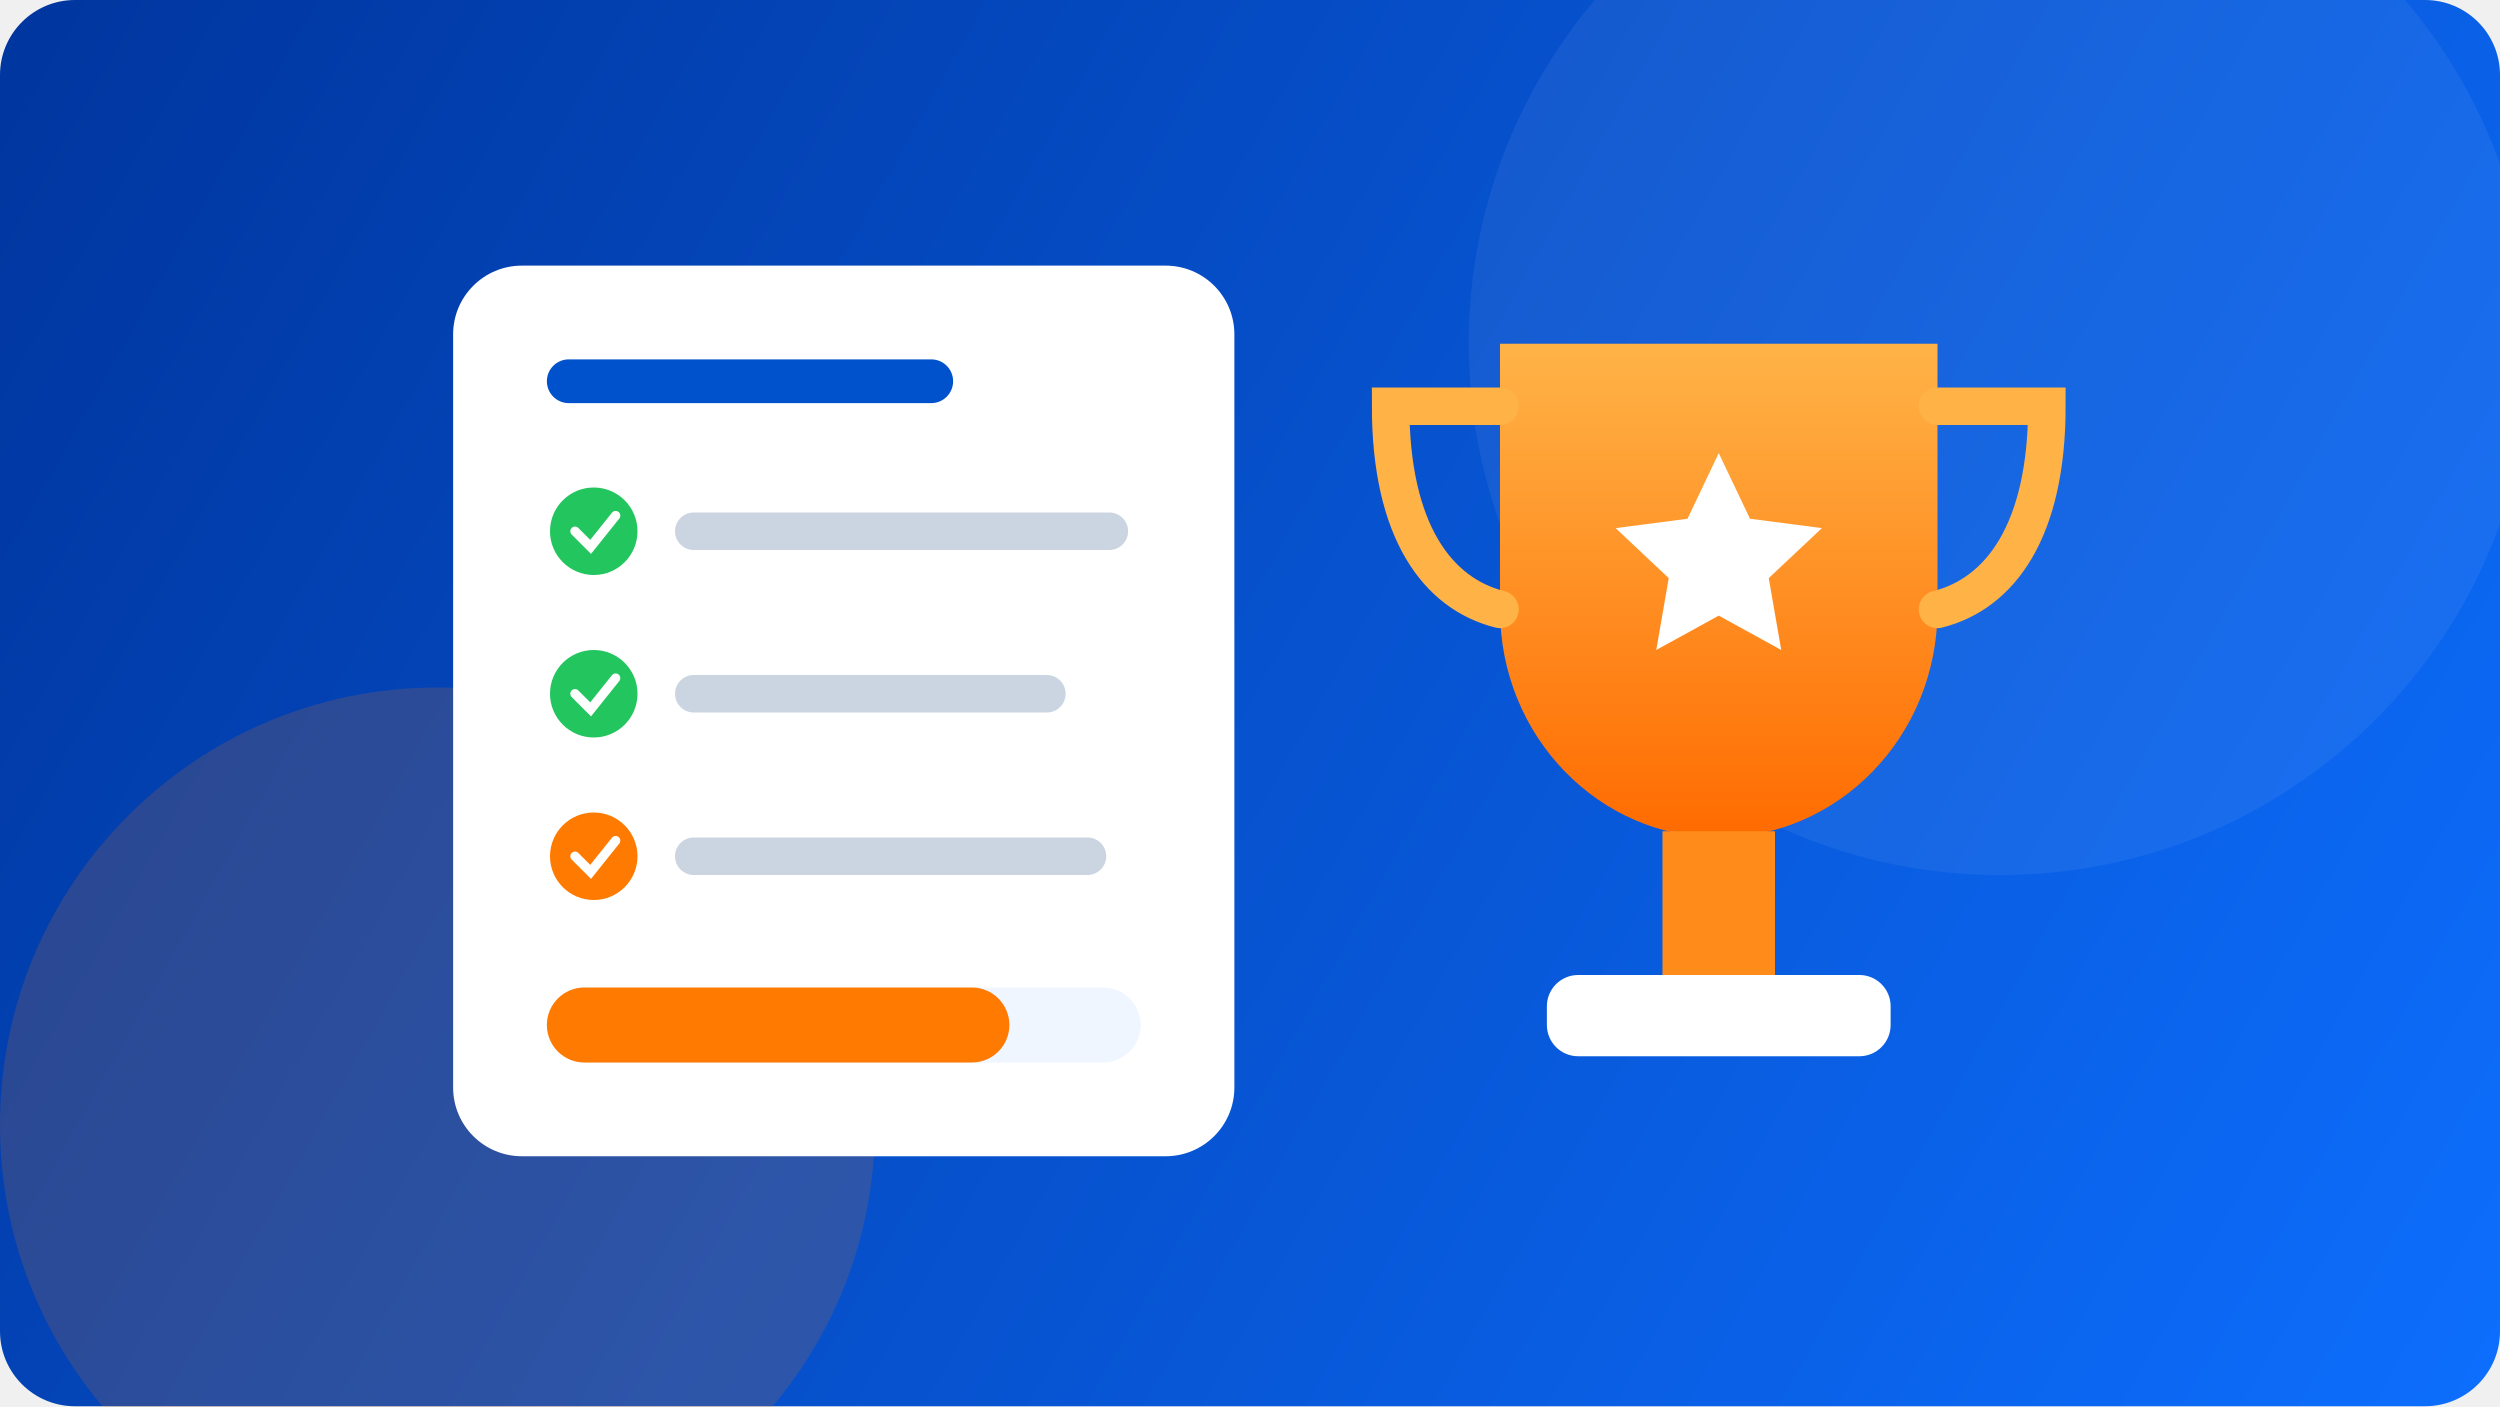
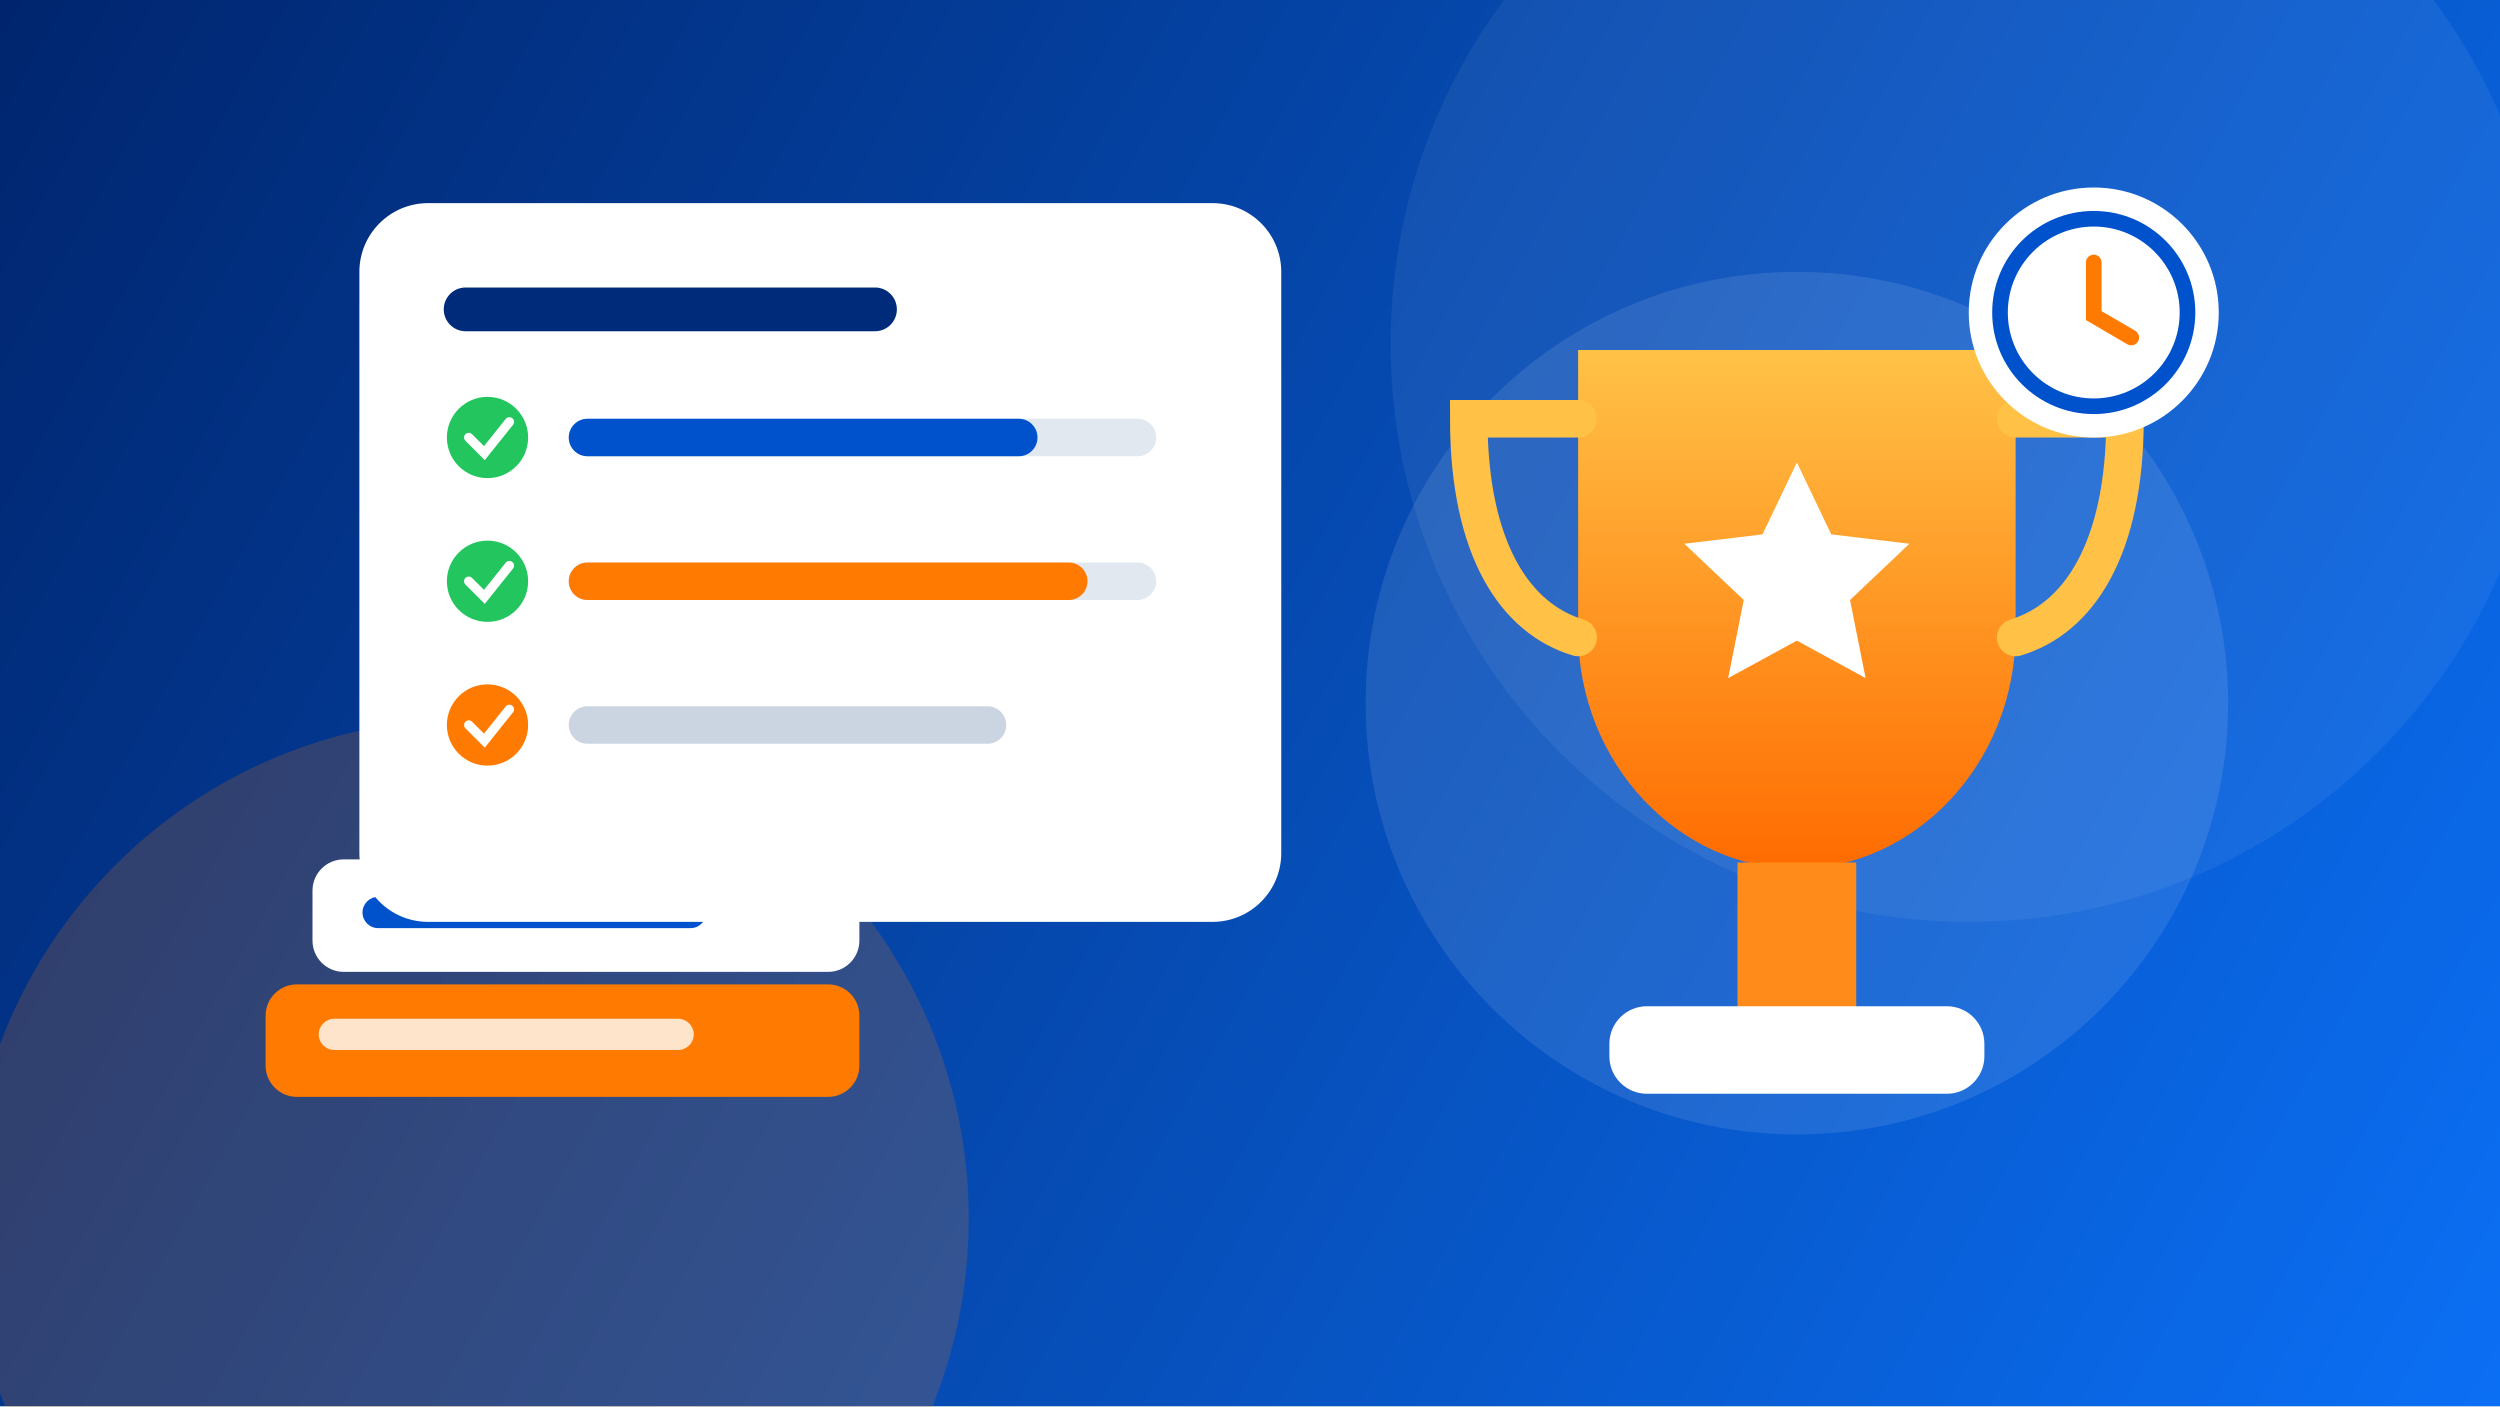
<svg xmlns="http://www.w3.org/2000/svg" viewBox="0 0 800 450" fill="none">
  <defs>
-     <linearGradient id="bg2" x1="0" y1="0" x2="800" y2="450" gradientUnits="userSpaceOnUse">
-       <stop offset="0%" stop-color="#00359E" />
-       <stop offset="100%" stop-color="#0D6EFD" />
+     <linearGradient id="ce-bg" x1="0" y1="0" x2="800" y2="450" gradientUnits="userSpaceOnUse">
+       <stop offset="0%" stop-color="#00256E" />
+       <stop offset="100%" stop-color="#0B6FF4" />
    </linearGradient>
-     <linearGradient id="gold" x1="0" y1="0" x2="0" y2="1">
-       <stop offset="0%" stop-color="#FFB347" />
+     <linearGradient id="ce-gold" x1="0" y1="0" x2="0" y2="1">
+       <stop offset="0%" stop-color="#FFC247" />
      <stop offset="100%" stop-color="#FF6B00" />
    </linearGradient>
  </defs>
-   <rect width="800" height="450" rx="24" fill="url(#bg2)" />
-   <circle cx="640" cy="110" r="170" fill="#FFFFFF" fill-opacity="0.06" />
-   <circle cx="140" cy="360" r="140" fill="#FF7A00" fill-opacity="0.16" />
-   <rect x="145" y="85" width="250" height="285" rx="22" fill="#FFFFFF" />
-   <rect x="175" y="115" width="130" height="14" rx="7" fill="#0052CC" />
-   <circle cx="190" cy="170" r="14" fill="#22C55E" />
-   <path d="M184 170L189 175L197 165" stroke="#FFFFFF" stroke-width="3" stroke-linecap="round" />
-   <rect x="216" y="164" width="145" height="12" rx="6" fill="#CBD5E1" />
-   <circle cx="190" cy="222" r="14" fill="#22C55E" />
-   <path d="M184 222L189 227L197 217" stroke="#FFFFFF" stroke-width="3" stroke-linecap="round" />
-   <rect x="216" y="216" width="125" height="12" rx="6" fill="#CBD5E1" />
-   <circle cx="190" cy="274" r="14" fill="#FF7A00" />
-   <path d="M184 274L189 279L197 269" stroke="#FFFFFF" stroke-width="3" stroke-linecap="round" />
-   <rect x="216" y="268" width="138" height="12" rx="6" fill="#CBD5E1" />
-   <rect x="175" y="316" width="190" height="24" rx="12" fill="#EFF6FF" />
-   <rect x="175" y="316" width="148" height="24" rx="12" fill="#FF7A00" />
-   <path d="M480 110H620V195C620 236 588 268 550 268C512 268 480 236 480 195V110Z" fill="url(#gold)" />
-   <path d="M480 130H445C445 170 460 190 480 195" stroke="#FFB347" stroke-width="12" stroke-linecap="round" />
-   <path d="M620 130H655C655 170 640 190 620 195" stroke="#FFB347" stroke-width="12" stroke-linecap="round" />
-   <rect x="532" y="266" width="36" height="48" fill="#FF8C1A" />
-   <rect x="495" y="312" width="110" height="26" rx="10" fill="#FFFFFF" />
-   <path d="M550 145L560 166L583 169L566 185L570 208L550 197L530 208L534 185L517 169L540 166L550 145Z" fill="#FFFFFF" />
+   <rect width="800" height="450" fill="url(#ce-bg)" />
+   <circle cx="630" cy="110" r="185" fill="#FFFFFF" fill-opacity="0.06" />
+   <circle cx="150" cy="390" r="160" fill="#FF7A00" fill-opacity="0.18" />
+   <rect x="85" y="315" width="190" height="36" rx="10" fill="#FF7A00" />
+   <rect x="102" y="326" width="120" height="10" rx="5" fill="#FFFFFF" fill-opacity="0.8" />
+   <rect x="100" y="275" width="175" height="36" rx="10" fill="#FFFFFF" />
+   <rect x="116" y="287" width="110" height="10" rx="5" fill="#0052CC" />
+   <rect x="115" y="65" width="295" height="230" rx="22" fill="#FFFFFF" />
+   <rect x="142" y="92" width="145" height="14" rx="7" fill="#002B7A" />
+   <circle cx="156" cy="140" r="13" fill="#22C55E" />
+   <path d="M150 140L155 145L163 135" stroke="#FFFFFF" stroke-width="3" stroke-linecap="round" />
+   <rect x="182" y="134" width="188" height="12" rx="6" fill="#E2E8F0" />
+   <rect x="182" y="134" width="150" height="12" rx="6" fill="#0052CC" />
+   <circle cx="156" cy="186" r="13" fill="#22C55E" />
+   <path d="M150 186L155 191L163 181" stroke="#FFFFFF" stroke-width="3" stroke-linecap="round" />
+   <rect x="182" y="180" width="188" height="12" rx="6" fill="#E2E8F0" />
+   <rect x="182" y="180" width="166" height="12" rx="6" fill="#FF7A00" />
+   <circle cx="156" cy="232" r="13" fill="#FF7A00" />
+   <path d="M150 232L155 237L163 227" stroke="#FFFFFF" stroke-width="3" stroke-linecap="round" />
+   <rect x="182" y="226" width="140" height="12" rx="6" fill="#CBD5E1" />
+   <circle cx="575" cy="225" r="138" fill="#FFFFFF" fill-opacity="0.1" />
+   <path d="M505 112H645V202C645 245 612 278 575 278C538 278 505 245 505 202V112Z" fill="url(#ce-gold)" />
+   <path d="M505 134H470C470 176 485 198 505 204" stroke="#FFC247" stroke-width="12" stroke-linecap="round" />
+   <path d="M645 134H680C680 176 665 198 645 204" stroke="#FFC247" stroke-width="12" stroke-linecap="round" />
+   <rect x="556" y="276" width="38" height="48" fill="#FF8C1A" />
+   <rect x="515" y="322" width="120" height="28" rx="12" fill="#FFFFFF" />
+   <path d="M575 148L586 171L611 174L592 192L597 217L575 205L553 217L558 192L539 174L564 171L575 148Z" fill="#FFFFFF" />
+   <circle cx="670" cy="100" r="40" fill="#FFFFFF" />
+   <circle cx="670" cy="100" r="30" stroke="#0052CC" stroke-width="5" />
+   <path d="M670 84V101L682 108" stroke="#FF7A00" stroke-width="5" stroke-linecap="round" />
</svg>
